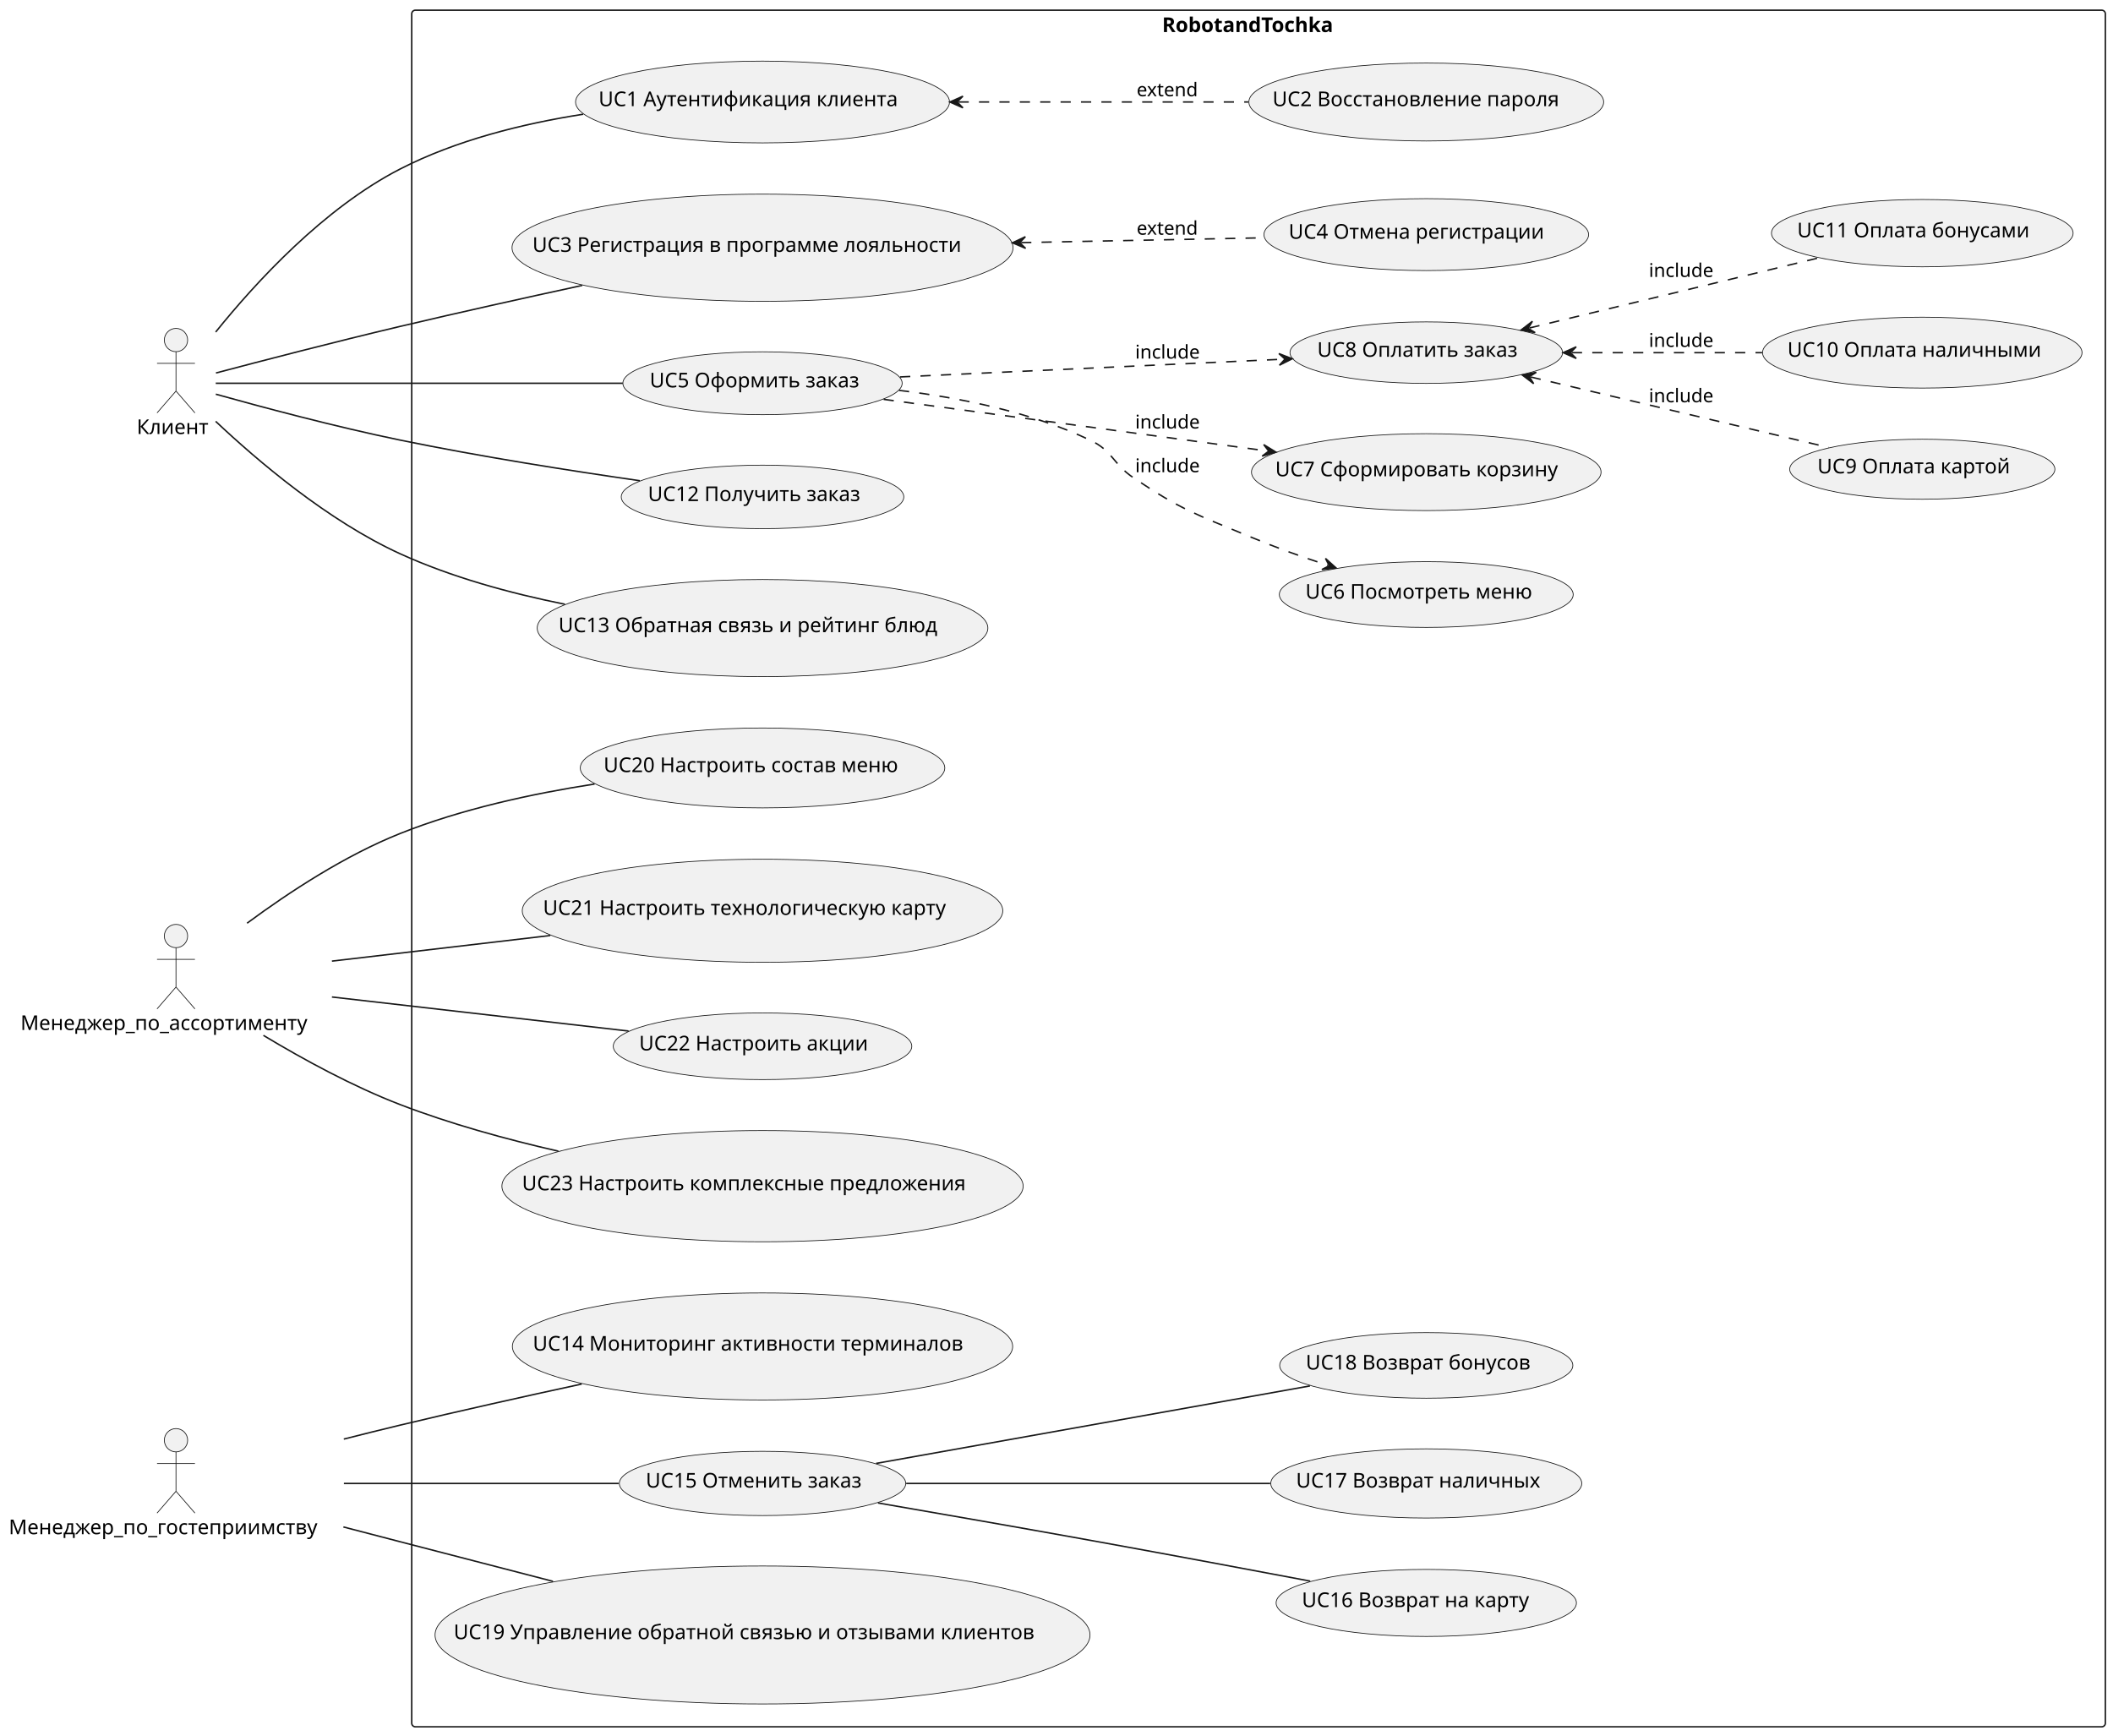
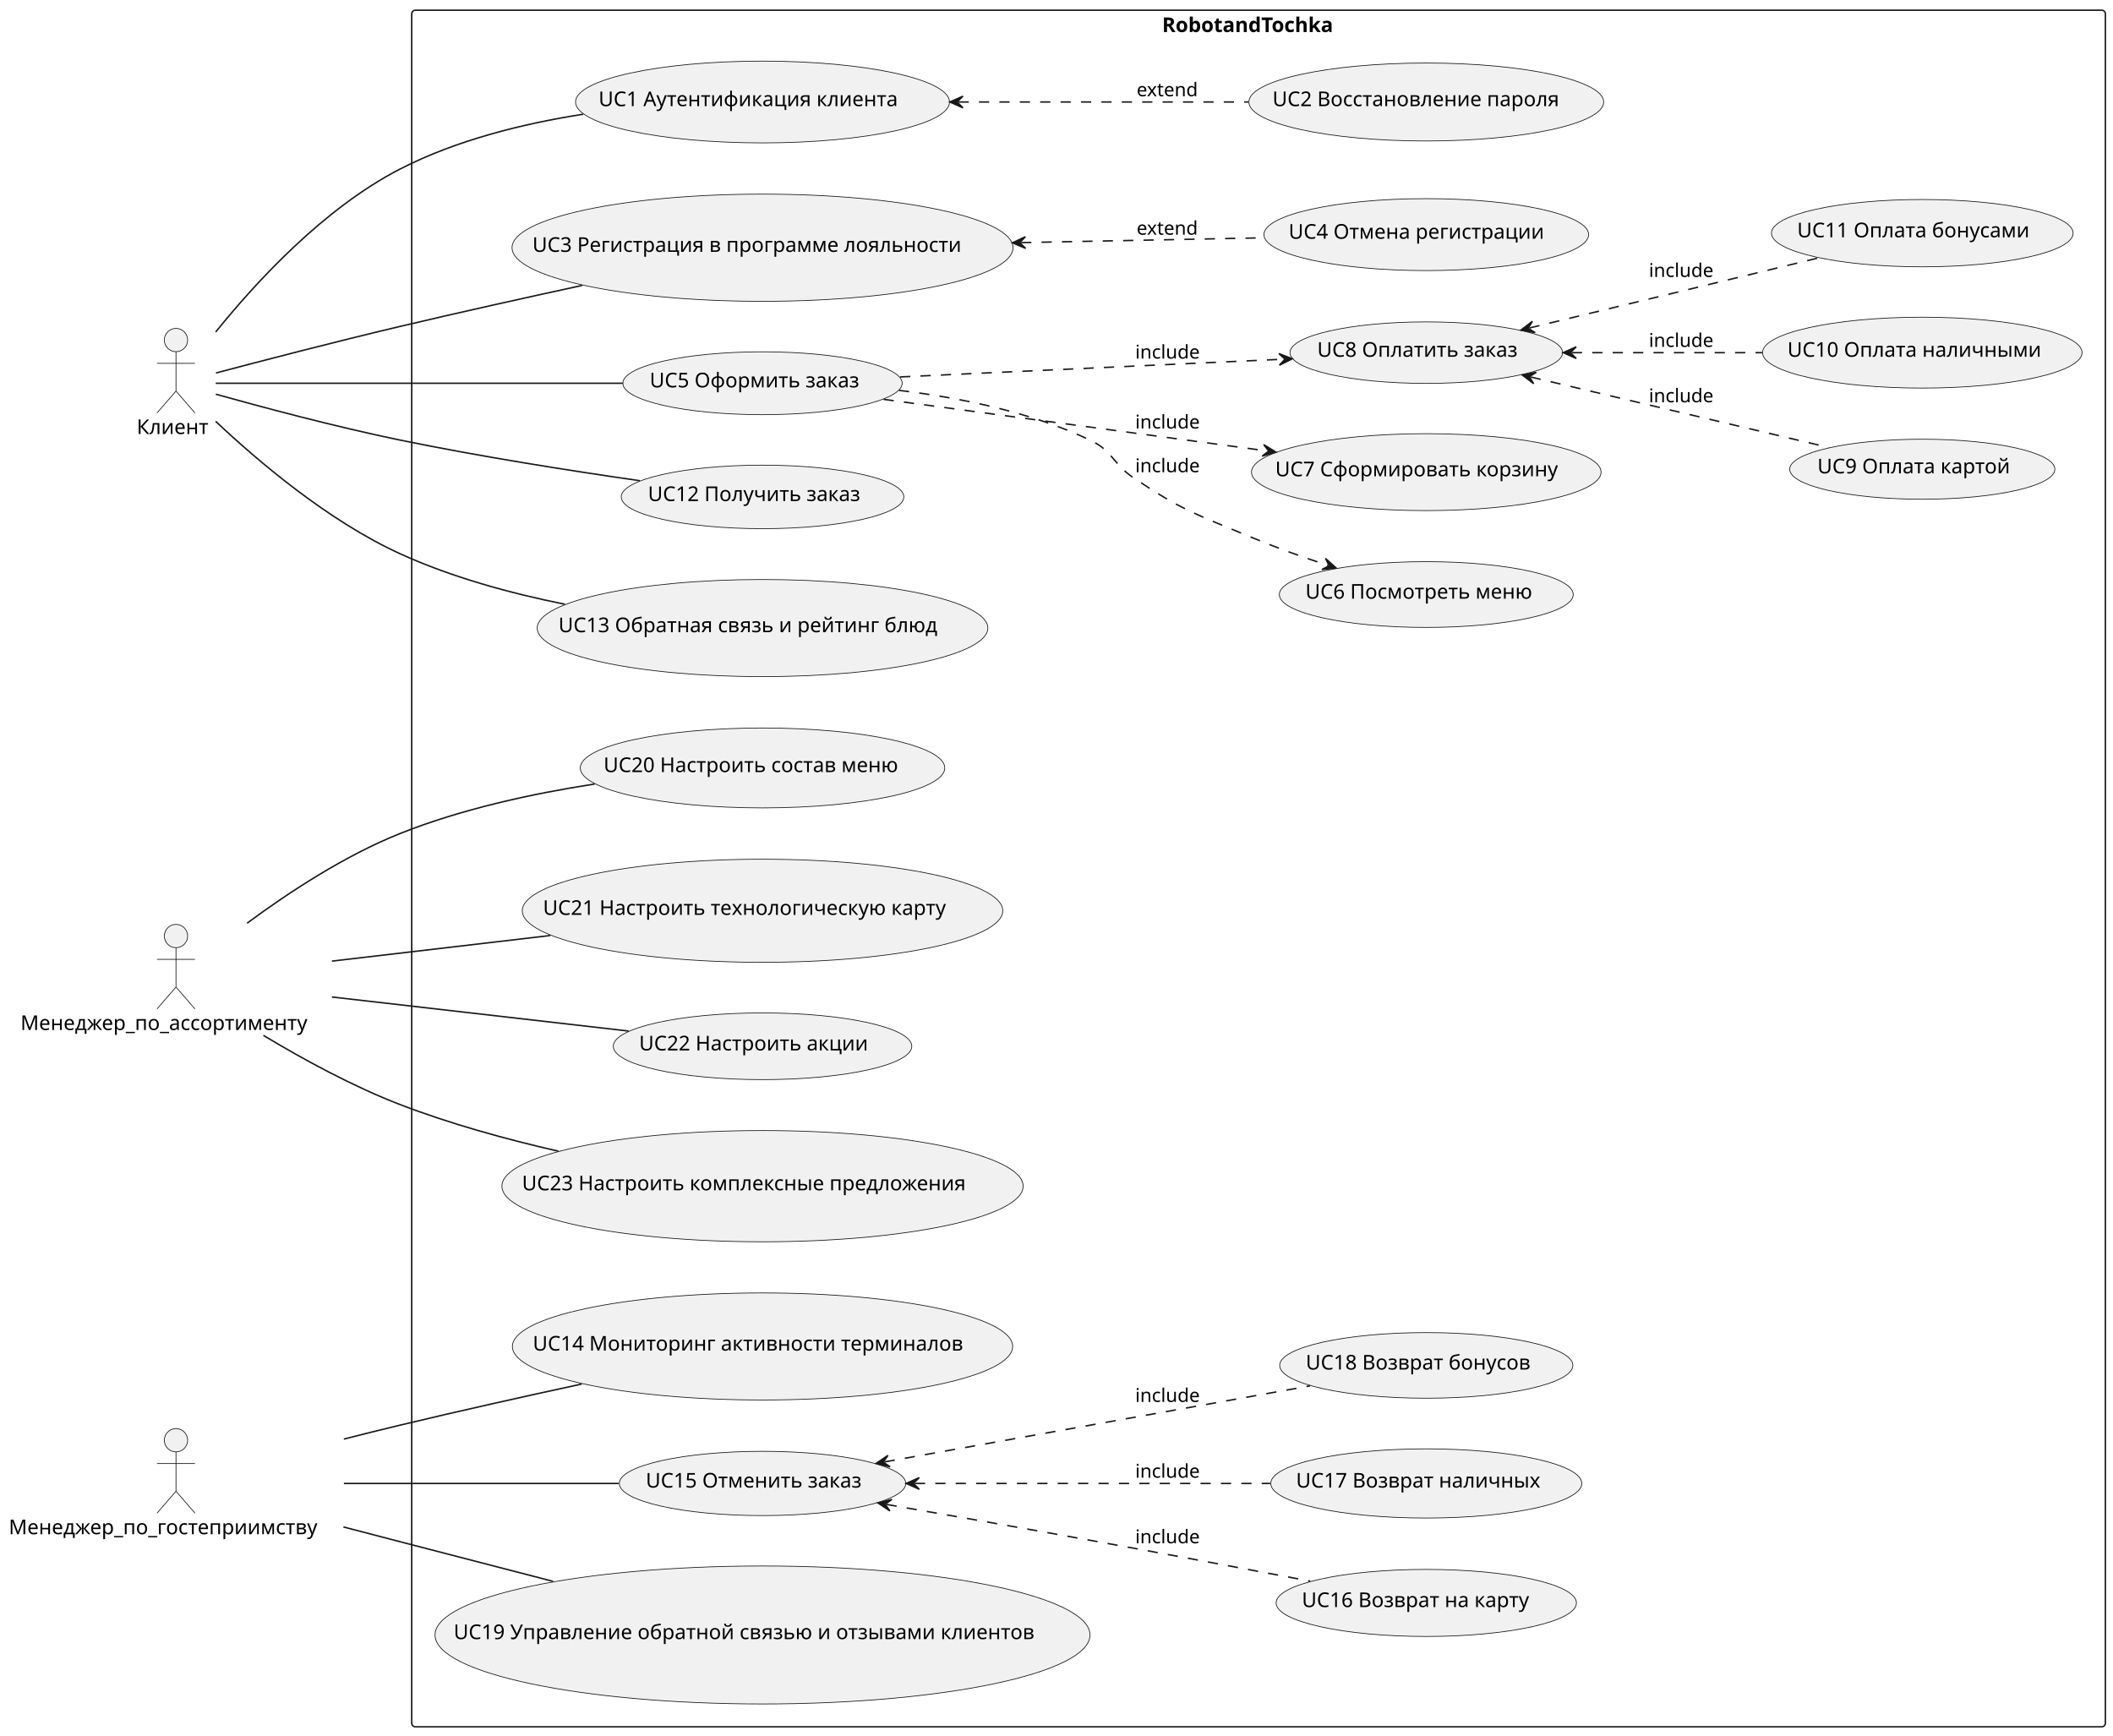
<svg xmlns="http://www.w3.org/2000/svg" contentStyleType="text/css" height="1191px" preserveAspectRatio="none" style="width:1450px;height:1191px;background:#FFFFFF;" version="1.1" viewBox="0 0 1450 1191" width="1450px" zoomAndPan="magnify">
  <defs />
  <g>
    <g id="cluster_RobotandTochka">
      <rect fill="none" height="1178" rx="2.5" ry="2.5" style="stroke:#181818;stroke-width:1.0;" width="1162.22" x="282.54" y="7" />
      <text fill="#000000" font-family="sans-serif" font-size="14" font-weight="bold" lengthAdjust="spacing" textLength="132.357" x="797.471" y="21.995">RobotandTochka</text>
    </g>
    <g id="elem_UC1">
      <ellipse cx="523.27" cy="70.004" fill="#F1F1F1" rx="128.32" ry="28.064" style="stroke:#181818;stroke-width:0.5;" />
      <text fill="#000000" font-family="sans-serif" font-size="14" lengthAdjust="spacing" textLength="225.025" x="410.758" y="72.851">UC1 Аутентификация клиента</text>
    </g>
    <g id="elem_UC2">
      <ellipse cx="978.748" cy="70" fill="#F1F1F1" rx="121.748" ry="26.75" style="stroke:#181818;stroke-width:0.5;" />
      <text fill="#000000" font-family="sans-serif" font-size="14" lengthAdjust="spacing" textLength="211.08" x="873.208" y="72.846">UС2 Восстановление пароля</text>
    </g>
    <g id="elem_UC3">
      <ellipse cx="523.271" cy="170" fill="#F1F1F1" rx="171.901" ry="36.78" style="stroke:#181818;stroke-width:0.5;" />
      <text fill="#000000" font-family="sans-serif" font-size="14" lengthAdjust="spacing" textLength="315.827" x="365.358" y="172.847">UС3 Регистрация в программе лояльности</text>
    </g>
    <g id="elem_UC4">
      <ellipse cx="978.753" cy="161.001" fill="#F1F1F1" rx="111.403" ry="24.681" style="stroke:#181818;stroke-width:0.5;" />
      <text fill="#000000" font-family="sans-serif" font-size="14" lengthAdjust="spacing" textLength="188.911" x="884.298" y="163.847">UС4 Отмена регистрации</text>
    </g>
    <g id="elem_UC5">
      <ellipse cx="523.268" cy="262.998" fill="#F1F1F1" rx="95.838" ry="21.568" style="stroke:#181818;stroke-width:0.5;" />
      <text fill="#000000" font-family="sans-serif" font-size="14" lengthAdjust="spacing" textLength="154.841" x="445.848" y="265.844">UC5 Оформить заказ</text>
    </g>
    <g id="elem_UC6">
      <ellipse cx="978.747" cy="407.999" fill="#F1F1F1" rx="100.847" ry="22.569" style="stroke:#181818;stroke-width:0.5;" />
      <text fill="#000000" font-family="sans-serif" font-size="14" lengthAdjust="spacing" textLength="165.922" x="895.786" y="410.846">UC6 Посмотреть меню</text>
    </g>
    <g id="elem_UC7">
      <ellipse cx="978.749" cy="324.002" fill="#F1F1F1" rx="119.959" ry="26.392" style="stroke:#181818;stroke-width:0.5;" />
      <text fill="#000000" font-family="sans-serif" font-size="14" lengthAdjust="spacing" textLength="207.266" x="875.116" y="326.848">UC7 Сформировать корзину</text>
    </g>
    <g id="elem_UC8">
      <ellipse cx="978.752" cy="241.996" fill="#F1F1F1" rx="93.532" ry="21.107" style="stroke:#181818;stroke-width:0.5;" />
      <text fill="#000000" font-family="sans-serif" font-size="14" lengthAdjust="spacing" textLength="149.693" x="903.906" y="244.843">UC8 Оплатить заказ</text>
    </g>
    <g id="elem_UC9">
      <ellipse cx="1319.132" cy="322" fill="#F1F1F1" rx="91.002" ry="20.6" style="stroke:#181818;stroke-width:0.5;" />
      <text fill="#000000" font-family="sans-serif" font-size="14" lengthAdjust="spacing" textLength="144.006" x="1247.129" y="324.847">UС9 Оплата картой</text>
    </g>
    <g id="elem_UC10">
      <ellipse cx="1319.125" cy="241.997" fill="#F1F1F1" rx="109.635" ry="24.327" style="stroke:#181818;stroke-width:0.5;" />
      <text fill="#000000" font-family="sans-serif" font-size="14" lengthAdjust="spacing" textLength="185.09" x="1226.58" y="244.844">UС10 Оплата наличными</text>
    </g>
    <g id="elem_UC11">
      <ellipse cx="1319.132" cy="160" fill="#F1F1F1" rx="103.502" ry="23.1" style="stroke:#181818;stroke-width:0.5;" />
      <text fill="#000000" font-family="sans-serif" font-size="14" lengthAdjust="spacing" textLength="171.746" x="1233.259" y="162.847">UС11 Оплата бонусами</text>
    </g>
    <g id="elem_UC12">
      <ellipse cx="523.274" cy="341.003" fill="#F1F1F1" rx="96.964" ry="21.793" style="stroke:#181818;stroke-width:0.5;" />
      <text fill="#000000" font-family="sans-serif" font-size="14" lengthAdjust="spacing" textLength="157.343" x="444.602" y="343.849">UС12 Получить заказ</text>
    </g>
    <g id="elem_UC13">
      <ellipse cx="523.271" cy="431.004" fill="#F1F1F1" rx="154.621" ry="33.324" style="stroke:#181818;stroke-width:0.5;" />
      <text fill="#000000" font-family="sans-serif" font-size="14" lengthAdjust="spacing" textLength="280.089" x="383.226" y="433.851">UС13 Обратная связь и рейтинг блюд</text>
    </g>
    <g id="elem_UC14">
      <ellipse cx="523.266" cy="924.001" fill="#F1F1F1" rx="171.656" ry="36.731" style="stroke:#181818;stroke-width:0.5;" />
      <text fill="#000000" font-family="sans-serif" font-size="14" lengthAdjust="spacing" textLength="315.321" x="365.605" y="926.848">UC14 Мониторинг активности терминалов</text>
    </g>
    <g id="elem_UC15">
      <ellipse cx="523.275" cy="1018.005" fill="#F1F1F1" rx="98.275" ry="22.055" style="stroke:#181818;stroke-width:0.5;" />
      <text fill="#000000" font-family="sans-serif" font-size="14" lengthAdjust="spacing" textLength="160.248" x="443.151" y="1020.852">UC15 Отменить заказ</text>
    </g>
    <g id="elem_UC16">
      <ellipse cx="978.745" cy="1100.001" fill="#F1F1F1" rx="103.055" ry="23.011" style="stroke:#181818;stroke-width:0.5;" />
      <text fill="#000000" font-family="sans-serif" font-size="14" lengthAdjust="spacing" textLength="170.769" x="893.361" y="1102.848">UC16 Возврат на карту</text>
    </g>
    <g id="elem_UC17">
      <ellipse cx="978.75" cy="1018.004" fill="#F1F1F1" rx="106.72" ry="23.744" style="stroke:#181818;stroke-width:0.5;" />
      <text fill="#000000" font-family="sans-serif" font-size="14" lengthAdjust="spacing" textLength="178.767" x="889.367" y="1020.851">UC17 Возврат наличных</text>
    </g>
    <g id="elem_UC18">
      <ellipse cx="978.748" cy="937" fill="#F1F1F1" rx="100.598" ry="22.52" style="stroke:#181818;stroke-width:0.5;" />
      <text fill="#000000" font-family="sans-serif" font-size="14" lengthAdjust="spacing" textLength="165.375" x="896.061" y="939.846">UС18 Возврат бонусов</text>
    </g>
    <g id="elem_UC19">
      <ellipse cx="523.267" cy="1121.995" fill="#F1F1F1" rx="224.727" ry="47.345" style="stroke:#181818;stroke-width:0.5;" />
      <text fill="#000000" font-family="sans-serif" font-size="14" lengthAdjust="spacing" textLength="423.903" x="311.315" y="1124.842">UC19 Управление обратной связью и отзывами клиентов</text>
    </g>
    <g id="elem_UC20">
      <ellipse cx="523.27" cy="526.996" fill="#F1F1F1" rx="125.08" ry="27.416" style="stroke:#181818;stroke-width:0.5;" />
      <text fill="#000000" font-family="sans-serif" font-size="14" lengthAdjust="spacing" textLength="218.162" x="414.189" y="529.843">UC20 Настроить состав меню</text>
    </g>
    <g id="elem_UC21">
      <ellipse cx="523.269" cy="625.004" fill="#F1F1F1" rx="164.869" ry="35.374" style="stroke:#181818;stroke-width:0.5;" />
      <text fill="#000000" font-family="sans-serif" font-size="14" lengthAdjust="spacing" textLength="301.315" x="372.611" y="627.85">UC21 Настроить технологическую карту</text>
    </g>
    <g id="elem_UC22">
      <ellipse cx="523.267" cy="717.997" fill="#F1F1F1" rx="102.437" ry="22.887" style="stroke:#181818;stroke-width:0.5;" />
      <text fill="#000000" font-family="sans-serif" font-size="14" lengthAdjust="spacing" textLength="169.415" x="438.56" y="720.844">UC22 Настроить акции</text>
    </g>
    <g id="elem_UC23">
      <ellipse cx="523.265" cy="813.999" fill="#F1F1F1" rx="178.845" ry="38.169" style="stroke:#181818;stroke-width:0.5;" />
      <text fill="#000000" font-family="sans-serif" font-size="14" lengthAdjust="spacing" textLength="330.121" x="358.205" y="816.846">UC23 Настроить комплексные предложения</text>
    </g>
    <g id="elem_ul">
      <ellipse cx="120.774" cy="233.35" fill="#F1F1F1" rx="8" ry="8" style="stroke:#181818;stroke-width:0.5;" />
      <path d="M120.774,241.35 L120.774,268.35 M107.774,249.35 L133.774,249.35 M120.774,268.35 L107.774,283.35 M120.774,268.35 L133.774,283.35 " fill="none" style="stroke:#181818;stroke-width:0.5;" />
      <text fill="#000000" font-family="sans-serif" font-size="14" lengthAdjust="spacing" textLength="53.908" x="93.82" y="297.845">Клиент</text>
    </g>
    <g id="elem_manager">
      <ellipse cx="120.769" cy="642.35" fill="#F1F1F1" rx="8" ry="8" style="stroke:#181818;stroke-width:0.5;" />
      <path d="M120.769,650.35 L120.769,677.35 M107.769,658.35 L133.769,658.35 M120.769,677.35 L107.769,692.35 M120.769,677.35 L133.769,692.35 " fill="none" style="stroke:#181818;stroke-width:0.5;" />
      <text fill="#000000" font-family="sans-serif" font-size="14" lengthAdjust="spacing" textLength="213.418" x="14.06" y="706.845">Менеджер_по_ассортименту</text>
    </g>
    <g id="elem_hosp">
      <ellipse cx="120.772" cy="988.35" fill="#F1F1F1" rx="8" ry="8" style="stroke:#181818;stroke-width:0.5;" />
      <path d="M120.772,996.35 L120.772,1023.35 M107.772,1004.35 L133.772,1004.35 M120.772,1023.35 L107.772,1038.35 M120.772,1023.35 L133.772,1038.35 " fill="none" style="stroke:#181818;stroke-width:0.5;" />
      <text fill="#000000" font-family="sans-serif" font-size="14" lengthAdjust="spacing" textLength="229.544" x="6" y="1052.845">Менеджер_по_гостеприимству</text>
    </g>
    <g id="link_ul_UC1">
      <path d="M148.01,227.85 C175.59,193.62 222.17,142.93 274.54,116 C312.96,96.25 358.6,84.89 400.17,78.39 " fill="none" id="ul-UC1" style="stroke:#181818;stroke-width:1.0;" />
    </g>
    <g id="link_ul_UC3">
      <path d="M148.2,255.95 C178.6,247.91 230.06,234.52 274.54,224 C315.13,214.4 359.61,204.51 399.54,195.86 " fill="none" id="ul-UC3" style="stroke:#181818;stroke-width:1.0;" />
    </g>
    <g id="link_ul_UC5">
      <path d="M148.05,263 C203.74,263 336,263 427.36,263 " fill="none" id="ul-UC5" style="stroke:#181818;stroke-width:1.0;" />
    </g>
    <g id="link_ul_UC12">
      <path d="M148.09,270.52 C178.4,278.99 229.77,292.78 274.54,302 C329.02,313.22 390.82,322.95 439.06,329.89 " fill="none" id="ul-UC12" style="stroke:#181818;stroke-width:1.0;" />
    </g>
    <g id="link_ul_UC13">
      <path d="M148,289.15 C176.62,316.13 225.01,357.38 274.54,380 C309.69,396.05 349.95,407.09 387.65,414.67 " fill="none" id="ul-UC13" style="stroke:#181818;stroke-width:1.0;" />
    </g>
    <g id="link_UC1_UC2">
      <path d="M657.8,70 C721.98,70 793.37,70 856.63,70 " fill="none" id="UC1-backto-UC2" style="stroke:#181818;stroke-width:1.0;stroke-dasharray:7.0,7.0;" />
      <polygon fill="#181818" points="651.8,70,660.8,74,656.8,70,660.8,66,651.8,70" style="stroke:#181818;stroke-width:1.0;" />
      <text fill="#000000" font-family="sans-serif" font-size="13" lengthAdjust="spacing" textLength="45.278" x="780" y="66.067">extend</text>
    </g>
    <g id="link_UC3_UC4">
      <path d="M700.739,166.501 C758.519,165.351 815.49,164.22 867.34,163.19 " fill="none" id="UC3-backto-UC4" style="stroke:#181818;stroke-width:1.0;stroke-dasharray:7.0,7.0;" />
      <polygon fill="#181818" points="694.74,166.62,703.818,170.44,699.739,166.52,703.659,162.442,694.74,166.62" style="stroke:#181818;stroke-width:1.0;" />
      <text fill="#000000" font-family="sans-serif" font-size="13" lengthAdjust="spacing" textLength="45.278" x="780" y="161.067">extend</text>
    </g>
    <g id="link_UC5_UC6">
      <path d="M616.94,267.89 C658.59,272.88 707.4,282.72 748,302 C763.94,309.57 763.35,318.16 778,328 C810.67,349.94 820.66,352.88 857,368 C876.16,375.97 891.825,381.632 911.205,387.942 " fill="none" id="UC5-to-UC6" style="stroke:#181818;stroke-width:1.0;stroke-dasharray:7.0,7.0;" />
      <polygon fill="#181818" points="916.91,389.8,909.591,383.21,912.156,388.252,907.114,390.817,916.91,389.8" style="stroke:#181818;stroke-width:1.0;" />
      <text fill="#000000" font-family="sans-serif" font-size="13" lengthAdjust="spacing" textLength="47.1" x="779" y="324.067">include</text>
    </g>
    <g id="link_UC5_UC7">
      <path d="M606.39,274.05 C681.94,284.21 788.304,298.52 869.624,309.46 " fill="none" id="UC5-to-UC7" style="stroke:#181818;stroke-width:1.0;stroke-dasharray:7.0,7.0;" />
      <polygon fill="#181818" points="875.57,310.26,867.184,305.096,870.615,309.593,866.117,313.024,875.57,310.26" style="stroke:#181818;stroke-width:1.0;" />
      <text fill="#000000" font-family="sans-serif" font-size="13" lengthAdjust="spacing" textLength="47.1" x="779" y="294.067">include</text>
    </g>
    <g id="link_UC5_UC8">
      <path d="M617.68,258.67 C696.5,255.02 802.666,250.108 880.786,246.488 " fill="none" id="UC5-to-UC8" style="stroke:#181818;stroke-width:1.0;stroke-dasharray:7.0,7.0;" />
      <polygon fill="#181818" points="886.78,246.21,877.605,242.631,881.785,246.441,877.975,250.622,886.78,246.21" style="stroke:#181818;stroke-width:1.0;" />
      <text fill="#000000" font-family="sans-serif" font-size="13" lengthAdjust="spacing" textLength="47.1" x="779" y="246.067">include</text>
    </g>
    <g id="link_UC8_UC9">
      <path d="M1050.429,258.71 C1110.979,273.02 1194.93,292.87 1254.94,307.06 " fill="none" id="UC8-backto-UC9" style="stroke:#181818;stroke-width:1.0;stroke-dasharray:7.0,7.0;" />
      <polygon fill="#181818" points="1044.59,257.33,1052.429,263.293,1049.456,258.48,1054.269,255.507,1044.59,257.33" style="stroke:#181818;stroke-width:1.0;" />
      <text fill="#000000" font-family="sans-serif" font-size="13" lengthAdjust="spacing" textLength="47.1" x="1131.49" y="276.067">include</text>
    </g>
    <g id="link_UC8_UC10">
      <path d="M1078.66,242 C1120.92,242 1165.21,242 1209.24,242 " fill="none" id="UC8-backto-UC10" style="stroke:#181818;stroke-width:1.0;stroke-dasharray:7.0,7.0;" />
      <polygon fill="#181818" points="1072.66,242,1081.66,246,1077.66,242,1081.66,238,1072.66,242" style="stroke:#181818;stroke-width:1.0;" />
      <text fill="#000000" font-family="sans-serif" font-size="13" lengthAdjust="spacing" textLength="47.1" x="1131.49" y="238.067">include</text>
    </g>
    <g id="link_UC8_UC11">
      <path d="M1049.621,225.067 C1107.771,210.977 1187.55,191.64 1247.63,177.08 " fill="none" id="UC8-backto-UC11" style="stroke:#181818;stroke-width:1.0;stroke-dasharray:7.0,7.0;" />
      <polygon fill="#181818" points="1043.79,226.48,1053.479,228.248,1048.649,225.303,1051.595,220.473,1043.79,226.48" style="stroke:#181818;stroke-width:1.0;" />
      <text fill="#000000" font-family="sans-serif" font-size="13" lengthAdjust="spacing" textLength="47.1" x="1131.49" y="190.067">include</text>
    </g>
    <g id="link_hosp_UC14">
      <path d="M235.93,987.56 C248.93,984.25 262.01,981 274.54,978 C314.99,968.3 359.34,958.4 399.19,949.78 " fill="none" id="hosp-UC14" style="stroke:#181818;stroke-width:1.0;" />
    </g>
    <g id="link_hosp_UC15">
      <path d="M236,1018 C295.54,1018 367.6,1018 424.52,1018 " fill="none" id="hosp-UC15" style="stroke:#181818;stroke-width:1.0;" />
    </g>
    <g id="link_hosp_UC19">
      <path d="M235.64,1047.86 C248.75,1051.28 261.94,1054.72 274.54,1058 C308.51,1066.83 345.1,1076.31 379.46,1085.19 " fill="none" id="hosp-UC19" style="stroke:#181818;stroke-width:1.0;" />
    </g>
    <g id="link_UC15_UC16">
-       <path d="M602.48,1031.39 C645.46,1038.81 699.69,1048.27 748,1057 C798.31,1066.09 854.76,1076.65 899.1,1085.03 " fill="none" id="UC15-UC16" style="stroke:#181818;stroke-width:1.0;" />
+       <path d="M608.393,1032.411 C651.372,1039.831 699.69,1048.27 748,1057 C798.31,1066.09 854.76,1076.65 899.1,1085.03 " fill="none" id="UC15-backto-UC16" style="stroke:#181818;stroke-width:1.0;stroke-dasharray:7.0,7.0;" />
+       <polygon fill="#181818" points="602.48,1031.39,610.668,1036.863,607.407,1032.241,612.029,1028.979,602.48,1031.39" style="stroke:#181818;stroke-width:1.0;" />
+       <text fill="#000000" font-family="sans-serif" font-size="13" lengthAdjust="spacing" textLength="47.1" x="779" y="1059.067">include</text>
    </g>
    <g id="link_UC15_UC17">
-       <path d="M621.83,1018 C695.37,1018 796.11,1018 871.65,1018 " fill="none" id="UC15-UC17" style="stroke:#181818;stroke-width:1.0;" />
+       <path d="M627.83,1018 C701.37,1018 796.11,1018 871.65,1018 " fill="none" id="UC15-backto-UC17" style="stroke:#181818;stroke-width:1.0;stroke-dasharray:7.0,7.0;" />
+       <polygon fill="#181818" points="621.83,1018,630.83,1022,626.83,1018,630.83,1014,621.83,1018" style="stroke:#181818;stroke-width:1.0;" />
+       <text fill="#000000" font-family="sans-serif" font-size="13" lengthAdjust="spacing" textLength="47.1" x="779" y="1014.067">include</text>
    </g>
    <g id="link_UC15_UC18">
-       <path d="M601.2,1004.26 C684.08,989.45 815.3,966.02 898.92,951.08 " fill="none" id="UC15-UC18" style="stroke:#181818;stroke-width:1.0;" />
+       <path d="M607.106,1003.205 C689.986,988.395 815.3,966.02 898.92,951.08 " fill="none" id="UC15-backto-UC18" style="stroke:#181818;stroke-width:1.0;stroke-dasharray:7.0,7.0;" />
+       <polygon fill="#181818" points="601.2,1004.26,610.763,1006.615,606.122,1003.38,609.356,998.739,601.2,1004.26" style="stroke:#181818;stroke-width:1.0;" />
+       <text fill="#000000" font-family="sans-serif" font-size="13" lengthAdjust="spacing" textLength="47.1" x="779" y="962.067">include</text>
    </g>
    <g id="link_manager_UC20">
      <path d="M169.56,633.53 C198.37,612.23 236.71,587.1 274.54,572 C316.56,555.23 365.1,544.67 408.01,538.03 " fill="none" id="manager-UC20" style="stroke:#181818;stroke-width:1.0;" />
    </g>
    <g id="link_manager_UC21">
      <path d="M227.78,659.56 C273.67,654.17 328.11,647.79 377.62,641.98 " fill="none" id="manager-UC21" style="stroke:#181818;stroke-width:1.0;" />
    </g>
    <g id="link_manager_UC22">
      <path d="M227.78,684.18 C291.17,691.46 370.86,700.61 431.36,707.56 " fill="none" id="manager-UC22" style="stroke:#181818;stroke-width:1.0;" />
    </g>
    <g id="link_manager_UC23">
      <path d="M180.75,710.52 C208.33,727.12 242.16,745.53 274.54,758 C308.9,771.23 347.2,781.79 383.22,790.01 " fill="none" id="manager-UC23" style="stroke:#181818;stroke-width:1.0;" />
    </g>
  </g>
</svg>
